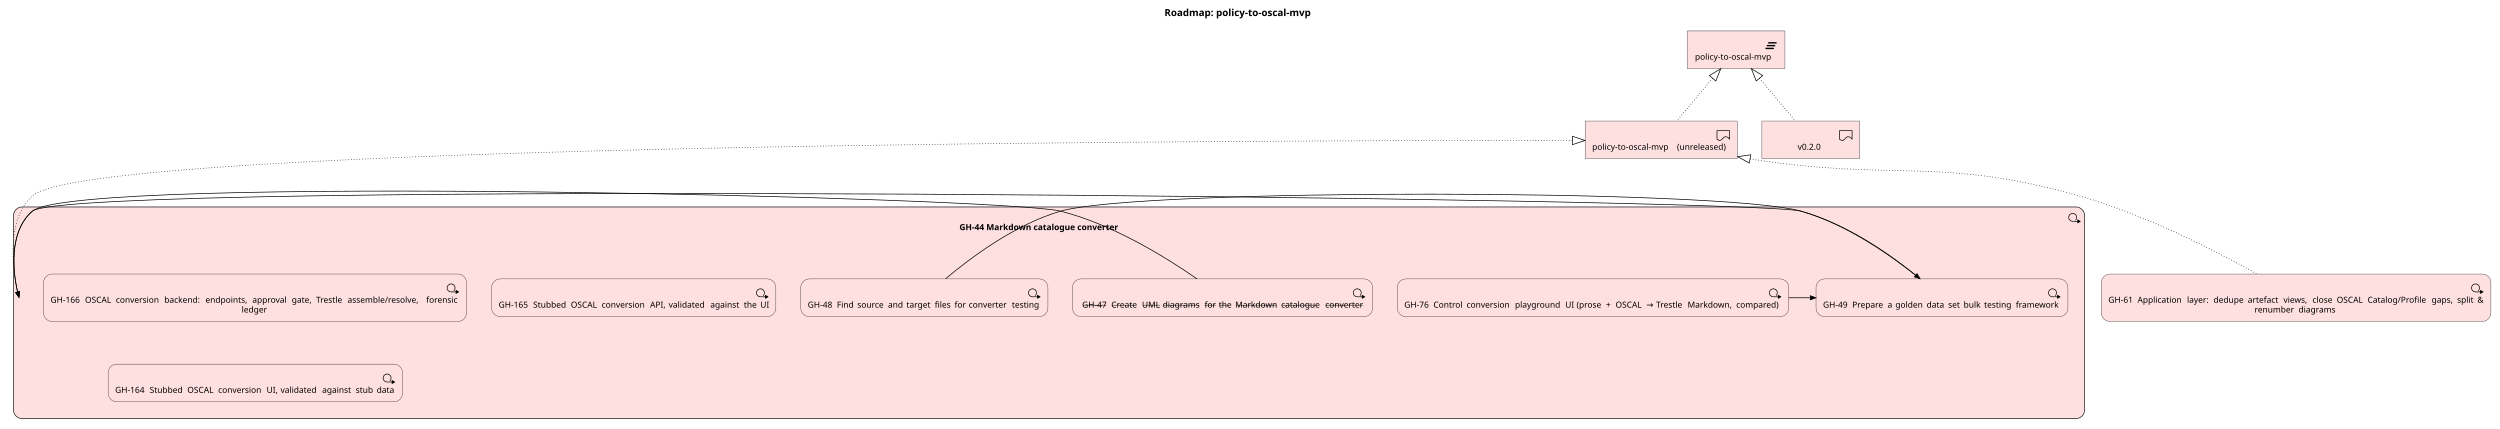
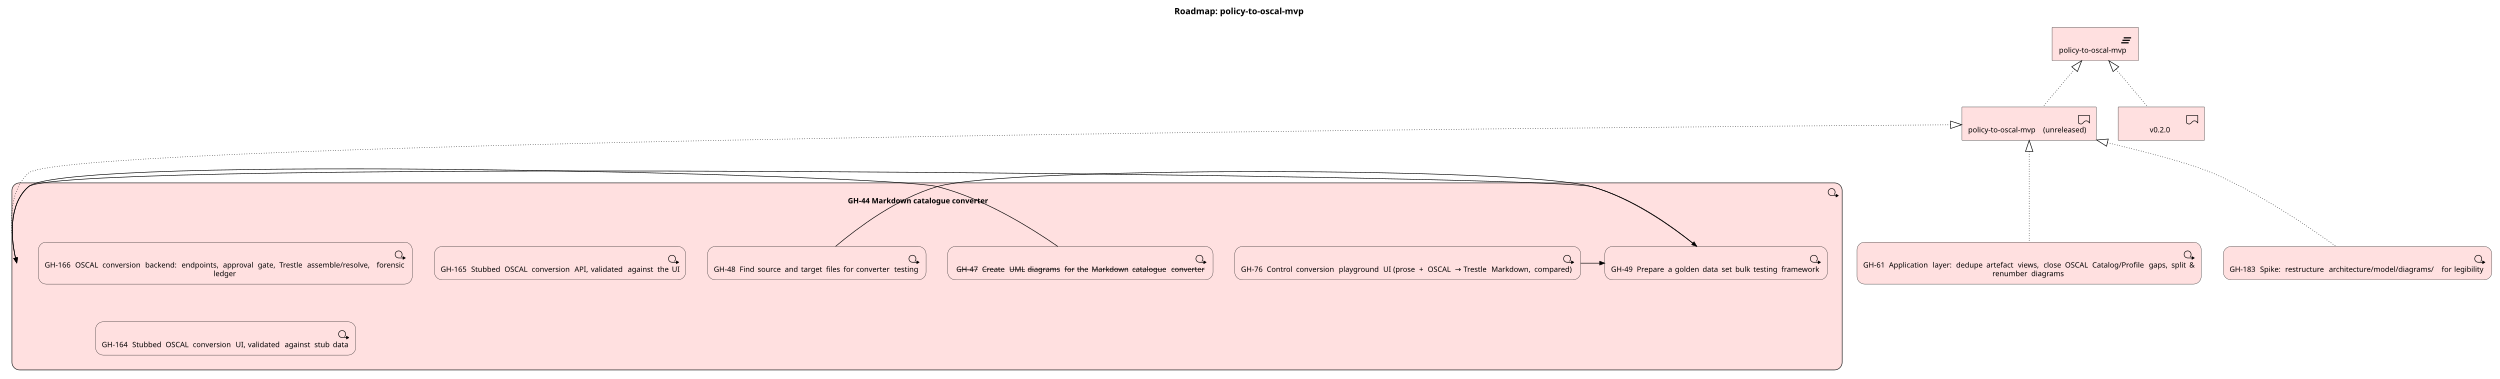
- <svg xmlns="http://www.w3.org/2000/svg" version="1.1" data-diagram-type="DESCRIPTION" style="width:3579px;height:613px;background:#FFFFFF;" width="3579px" height="613px" viewBox="0 0 3579 613" zoomAndPan="magnify" preserveAspectRatio="none" contentStyleType="text/css">
+ <svg xmlns="http://www.w3.org/2000/svg" version="1.1" data-diagram-type="DESCRIPTION" style="width:4050px;height:613px;background:#FFFFFF;" width="4050px" height="613px" viewBox="0 0 4050 613" zoomAndPan="magnify" preserveAspectRatio="none" contentStyleType="text/css">
  <defs />
  <g font-family="sans-serif" lengthAdjust="spacing">
    <g class="title" data-source-line="3">
-       <text x="1666.978" y="22.995" fill="#000" font-size="14" textLength="239.032" font-weight="700">Roadmap: policy-to-oscal-mvp</text>
+       <text x="1902.386" y="22.995" fill="#000" font-size="14" textLength="239.032" font-weight="700">Roadmap: policy-to-oscal-mvp</text>
    </g>
    <g class="cluster" data-qualified-name="e_idec7bd9bf840c5d" id="ent0005" data-source-line="311">
      <rect x="19.32" y="296.297" width="2965" height="303" fill="#FFE0E0" style="stroke:#181818;stroke-width:1;" rx="12.5" ry="12.5" />
      <path d="M2967.627,304.977 C2967.365,304.961 2967.102,304.962 2966.838,304.98 C2966.136,305.028 2965.432,305.197 2964.758,305.494 C2962.063,306.681 2960.572,309.606 2961.194,312.485 C2961.808,315.329 2964.32,317.364 2967.22,317.384 A0.5,0.5 0 0 0 2967.262,317.386 L2973.841,317.386 L2973.841,319.13 A0.5,0.5 0 0 0 2974.595,319.56 L2978.43,317.318 A0.5,0.5 0 0 0 2978.493,317.166 A0.5,0.5 0 0 0 2978.612,317.133 A0.5,0.5 0 0 0 2978.569,316.978 A0.5,0.5 0 0 0 2978.468,316.607 A0.5,0.5 0 0 0 2978.424,316.451 L2974.588,314.263 A0.5,0.5 0 0 0 2973.841,314.697 L2973.841,316.386 L2967.365,316.386 A0.5,0.5 0 0 0 2967.315,316.384 C2964.839,316.409 2962.693,314.696 2962.17,312.275 C2961.648,309.854 2962.896,307.407 2965.163,306.408 C2967.429,305.409 2970.076,306.141 2971.51,308.16 C2972.944,310.179 2972.762,312.919 2971.073,314.73 A0.5,0.5 0 0 0 2971.097,315.437 A0.5,0.5 0 0 0 2971.803,315.412 C2973.813,313.258 2974.032,309.981 2972.327,307.58 C2971.208,306.004 2969.459,305.086 2967.627,304.977" fill="#000" />
      <text x="1373.444" y="329.436" fill="#000" font-size="12" textLength="256.752" font-weight="700" font-family="Verdana">GH-44 Markdown catalogue converter</text>
    </g>
    <g class="entity" data-qualified-name="e_idec7bd9bf840c5d.e_id3b113120236658" id="ent0006" data-source-line="311">
      <rect x="2000.32" y="399.297" width="560.439" height="53.969" fill="#FFE0E0" style="stroke:#181818;stroke-width:0.5;" rx="12.5" ry="12.5" />
      <path d="M2539.066,412.977 C2538.805,412.961 2538.541,412.962 2538.278,412.98 C2537.575,413.028 2536.872,413.197 2536.198,413.494 C2533.503,414.681 2532.012,417.606 2532.633,420.485 C2533.247,423.329 2535.76,425.364 2538.66,425.384 A0.5,0.5 0 0 0 2538.702,425.386 L2545.28,425.386 L2545.28,427.13 A0.5,0.5 0 0 0 2546.034,427.56 L2549.87,425.318 A0.5,0.5 0 0 0 2549.932,425.166 A0.5,0.5 0 0 0 2550.051,425.133 A0.5,0.5 0 0 0 2550.008,424.978 A0.5,0.5 0 0 0 2549.907,424.607 A0.5,0.5 0 0 0 2549.864,424.451 L2546.028,422.263 A0.5,0.5 0 0 0 2545.28,422.697 L2545.28,424.386 L2538.805,424.386 A0.5,0.5 0 0 0 2538.755,424.384 C2536.279,424.409 2534.133,422.696 2533.61,420.275 C2533.087,417.854 2534.336,415.407 2536.602,414.408 C2538.868,413.409 2541.516,414.141 2542.95,416.16 C2544.384,418.179 2544.202,420.919 2542.512,422.73 A0.5,0.5 0 0 0 2542.536,423.437 A0.5,0.5 0 0 0 2543.243,423.412 C2545.252,421.258 2545.472,417.981 2543.766,415.58 C2542.647,414.004 2540.898,413.086 2539.066,412.977" fill="#000" />
      <text x="2010.32" y="440.436" fill="#000" font-size="12" textLength="37.922" font-family="Verdana">GH-76</text>
      <text x="2048.242" y="440.436" fill="#000" font-size="12" font-family="Verdana"> </text>
      <text x="2052.056" y="440.436" fill="#000" font-size="12" textLength="43.641" font-family="Verdana">Control</text>
      <text x="2095.697" y="440.436" fill="#000" font-size="12" font-family="Verdana"> </text>
      <text x="2099.511" y="440.436" fill="#000" font-size="12" textLength="65.496" font-family="Verdana">conversion</text>
      <text x="2165.007" y="440.436" fill="#000" font-size="12" font-family="Verdana"> </text>
      <text x="2168.822" y="440.436" fill="#000" font-size="12" textLength="68.127" font-family="Verdana">playground</text>
      <text x="2236.949" y="440.436" fill="#000" font-size="12" font-family="Verdana"> </text>
      <text x="2240.763" y="440.436" fill="#000" font-size="12" textLength="12.322" font-family="Verdana">UI</text>
      <text x="2253.086" y="440.436" fill="#000" font-size="12" font-family="Verdana"> </text>
      <text x="2256.9" y="440.436" fill="#000" font-size="12" textLength="38.209" font-family="Verdana">(prose</text>
      <text x="2295.109" y="440.436" fill="#000" font-size="12" font-family="Verdana"> </text>
      <text x="2298.924" y="440.436" fill="#000" font-size="12" font-family="Verdana">+</text>
      <text x="2308.978" y="440.436" fill="#000" font-size="12" font-family="Verdana"> </text>
      <text x="2312.793" y="440.436" fill="#000" font-size="12" textLength="40.336" font-family="Verdana">OSCAL</text>
      <text x="2353.129" y="440.436" fill="#000" font-size="12" font-family="Verdana"> </text>
      <text x="2356.943" y="440.436" fill="#000" font-size="12" font-family="Verdana">→</text>
      <text x="2366.998" y="440.436" fill="#000" font-size="12" font-family="Verdana"> </text>
      <text x="2370.812" y="440.436" fill="#000" font-size="12" textLength="41.32" font-family="Verdana">Trestle</text>
      <text x="2412.132" y="440.436" fill="#000" font-size="12" font-family="Verdana"> </text>
      <text x="2415.947" y="440.436" fill="#000" font-size="12" textLength="65.783" font-family="Verdana">Markdown,</text>
      <text x="2481.73" y="440.436" fill="#000" font-size="12" font-family="Verdana"> </text>
      <text x="2485.545" y="440.436" fill="#000" font-size="12" textLength="65.215" font-family="Verdana">compared)</text>
    </g>
    <g class="entity" data-qualified-name="e_idec7bd9bf840c5d.e_id5d51f859e99754" id="ent0007" data-source-line="311">
      <rect x="1535.32" y="399.297" width="429.799" height="53.969" fill="#FFE0E0" style="stroke:#181818;stroke-width:0.5;" rx="12.5" ry="12.5" />
      <path d="M1943.426,412.977 C1943.164,412.961 1942.901,412.962 1942.637,412.98 C1941.935,413.028 1941.231,413.197 1940.557,413.494 C1937.862,414.681 1936.371,417.606 1936.993,420.485 C1937.607,423.329 1940.119,425.364 1943.019,425.384 A0.5,0.5 0 0 0 1943.061,425.386 L1949.639,425.386 L1949.639,427.13 A0.5,0.5 0 0 0 1950.393,427.56 L1954.229,425.318 A0.5,0.5 0 0 0 1954.292,425.166 A0.5,0.5 0 0 0 1954.411,425.133 A0.5,0.5 0 0 0 1954.368,424.978 A0.5,0.5 0 0 0 1954.266,424.607 A0.5,0.5 0 0 0 1954.223,424.451 L1950.387,422.263 A0.5,0.5 0 0 0 1949.639,422.697 L1949.639,424.386 L1943.164,424.386 A0.5,0.5 0 0 0 1943.114,424.384 C1940.638,424.409 1938.492,422.696 1937.969,420.275 C1937.447,417.854 1938.695,415.407 1940.961,414.408 C1943.227,413.409 1945.875,414.141 1947.309,416.16 C1948.743,418.179 1948.561,420.919 1946.872,422.73 A0.5,0.5 0 0 0 1946.895,423.437 A0.5,0.5 0 0 0 1947.602,423.412 C1949.611,421.258 1949.831,417.981 1948.126,415.58 C1947.007,414.004 1945.257,413.086 1943.426,412.977" fill="#000" />
      <text x="1545.32" y="440.436" fill="#000" font-size="12" font-family="Verdana"> </text>
      <text x="1549.134" y="440.436" fill="#000" font-size="12" textLength="37.922" text-decoration="line-through" font-family="Verdana">GH-47</text>
      <text x="1587.056" y="440.436" fill="#000" font-size="12" text-decoration="line-through" font-family="Verdana"> </text>
      <text x="1590.871" y="440.436" fill="#000" font-size="12" textLength="40.137" text-decoration="line-through" font-family="Verdana">Create</text>
      <text x="1631.008" y="440.436" fill="#000" font-size="12" text-decoration="line-through" font-family="Verdana"> </text>
      <text x="1634.822" y="440.436" fill="#000" font-size="12" textLength="25.822" text-decoration="line-through" font-family="Verdana">UML</text>
      <text x="1660.644" y="440.436" fill="#000" font-size="12" text-decoration="line-through" font-family="Verdana"> </text>
      <text x="1664.459" y="440.436" fill="#000" font-size="12" textLength="56.15" text-decoration="line-through" font-family="Verdana">diagrams</text>
      <text x="1720.609" y="440.436" fill="#000" font-size="12" text-decoration="line-through" font-family="Verdana"> </text>
      <text x="1724.424" y="440.436" fill="#000" font-size="12" textLength="16.5" text-decoration="line-through" font-family="Verdana">for</text>
      <text x="1740.924" y="440.436" fill="#000" font-size="12" text-decoration="line-through" font-family="Verdana"> </text>
      <text x="1744.738" y="440.436" fill="#000" font-size="12" textLength="19.693" text-decoration="line-through" font-family="Verdana">the</text>
      <text x="1764.431" y="440.436" fill="#000" font-size="12" text-decoration="line-through" font-family="Verdana"> </text>
      <text x="1768.246" y="440.436" fill="#000" font-size="12" textLength="61.969" text-decoration="line-through" font-family="Verdana">Markdown</text>
      <text x="1830.215" y="440.436" fill="#000" font-size="12" text-decoration="line-through" font-family="Verdana"> </text>
      <text x="1834.029" y="440.436" fill="#000" font-size="12" textLength="59.291" text-decoration="line-through" font-family="Verdana">catalogue</text>
      <text x="1893.32" y="440.436" fill="#000" font-size="12" text-decoration="line-through" font-family="Verdana"> </text>
      <text x="1897.134" y="440.436" fill="#000" font-size="12" textLength="57.984" text-decoration="line-through" font-family="Verdana">converter</text>
    </g>
    <g class="entity" data-qualified-name="e_idec7bd9bf840c5d.e_idd0542e6c93e658" id="ent0008" data-source-line="311">
      <rect x="1146.32" y="399.297" width="353.896" height="53.969" fill="#FFE0E0" style="stroke:#181818;stroke-width:0.5;" rx="12.5" ry="12.5" />
      <path d="M1478.523,412.977 C1478.262,412.961 1477.998,412.962 1477.735,412.98 C1477.032,413.028 1476.329,413.197 1475.655,413.494 C1472.96,414.681 1471.469,417.606 1472.09,420.485 C1472.704,423.329 1475.217,425.364 1478.117,425.384 A0.5,0.5 0 0 0 1478.159,425.386 L1484.737,425.386 L1484.737,427.13 A0.5,0.5 0 0 0 1485.491,427.56 L1489.327,425.318 A0.5,0.5 0 0 0 1489.389,425.166 A0.5,0.5 0 0 0 1489.508,425.133 A0.5,0.5 0 0 0 1489.465,424.978 A0.5,0.5 0 0 0 1489.364,424.607 A0.5,0.5 0 0 0 1489.321,424.451 L1485.485,422.263 A0.5,0.5 0 0 0 1484.737,422.697 L1484.737,424.386 L1478.262,424.386 A0.5,0.5 0 0 0 1478.212,424.384 C1475.736,424.409 1473.59,422.696 1473.067,420.275 C1472.544,417.854 1473.793,415.407 1476.059,414.408 C1478.325,413.409 1480.973,414.141 1482.407,416.16 C1483.841,418.179 1483.659,420.919 1481.969,422.73 A0.5,0.5 0 0 0 1481.993,423.437 A0.5,0.5 0 0 0 1482.7,423.412 C1484.709,421.258 1484.929,417.981 1483.223,415.58 C1482.104,414.004 1480.355,413.086 1478.523,412.977" fill="#000" />
      <text x="1156.32" y="440.436" fill="#000" font-size="12" textLength="37.922" font-family="Verdana">GH-48</text>
      <text x="1194.242" y="440.436" fill="#000" font-size="12" font-family="Verdana"> </text>
      <text x="1198.056" y="440.436" fill="#000" font-size="12" textLength="25.459" font-family="Verdana">Find</text>
      <text x="1223.515" y="440.436" fill="#000" font-size="12" font-family="Verdana"> </text>
      <text x="1227.33" y="440.436" fill="#000" font-size="12" textLength="40.113" font-family="Verdana">source</text>
      <text x="1267.443" y="440.436" fill="#000" font-size="12" font-family="Verdana"> </text>
      <text x="1271.258" y="440.436" fill="#000" font-size="12" textLength="22.576" font-family="Verdana">and</text>
      <text x="1293.834" y="440.436" fill="#000" font-size="12" font-family="Verdana"> </text>
      <text x="1297.648" y="440.436" fill="#000" font-size="12" textLength="36.697" font-family="Verdana">target</text>
      <text x="1334.345" y="440.436" fill="#000" font-size="12" font-family="Verdana"> </text>
      <text x="1338.16" y="440.436" fill="#000" font-size="12" textLength="24.527" font-family="Verdana">files</text>
      <text x="1362.687" y="440.436" fill="#000" font-size="12" font-family="Verdana"> </text>
      <text x="1366.502" y="440.436" fill="#000" font-size="12" textLength="16.5" font-family="Verdana">for</text>
      <text x="1383.002" y="440.436" fill="#000" font-size="12" font-family="Verdana"> </text>
      <text x="1386.816" y="440.436" fill="#000" font-size="12" textLength="57.984" font-family="Verdana">converter</text>
      <text x="1444.8" y="440.436" fill="#000" font-size="12" font-family="Verdana"> </text>
      <text x="1448.615" y="440.436" fill="#000" font-size="12" textLength="41.602" font-family="Verdana">testing</text>
    </g>
    <g class="entity" data-qualified-name="e_idec7bd9bf840c5d.e_id77d970dbed965a" id="ent0009" data-source-line="311">
      <rect x="62.32" y="392.297" width="605.527" height="67.938" fill="#FFE0E0" style="stroke:#181818;stroke-width:0.5;" rx="12.5" ry="12.5" />
      <path d="M646.154,405.977 C645.893,405.961 645.629,405.962 645.366,405.98 C644.663,406.028 643.96,406.197 643.286,406.494 C640.591,407.681 639.1,410.606 639.721,413.485 C640.335,416.329 642.847,418.364 645.748,418.384 A0.5,0.5 0 0 0 645.79,418.386 L652.368,418.386 L652.368,420.13 A0.5,0.5 0 0 0 653.122,420.56 L656.958,418.318 A0.5,0.5 0 0 0 657.02,418.166 A0.5,0.5 0 0 0 657.139,418.133 A0.5,0.5 0 0 0 657.096,417.978 A0.5,0.5 0 0 0 656.995,417.607 A0.5,0.5 0 0 0 656.952,417.451 L653.116,415.263 A0.5,0.5 0 0 0 652.368,415.697 L652.368,417.386 L645.893,417.386 A0.5,0.5 0 0 0 645.843,417.384 C643.366,417.409 641.22,415.696 640.698,413.275 C640.175,410.854 641.424,408.407 643.69,407.408 C645.956,406.409 648.604,407.141 650.038,409.16 C651.472,411.179 651.289,413.919 649.6,415.73 A0.5,0.5 0 0 0 649.624,416.437 A0.5,0.5 0 0 0 650.331,416.412 C652.34,414.258 652.56,410.981 650.854,408.58 C649.735,407.004 647.986,406.086 646.154,405.977" fill="#000" />
      <text x="72.32" y="433.436" fill="#000" font-size="12" textLength="45.557" font-family="Verdana">GH-166</text>
      <text x="117.877" y="433.436" fill="#000" font-size="12" font-family="Verdana"> </text>
      <text x="121.691" y="433.436" fill="#000" font-size="12" textLength="40.336" font-family="Verdana">OSCAL</text>
      <text x="162.027" y="433.436" fill="#000" font-size="12" font-family="Verdana"> </text>
      <text x="165.841" y="433.436" fill="#000" font-size="12" textLength="65.496" font-family="Verdana">conversion</text>
      <text x="231.338" y="433.436" fill="#000" font-size="12" font-family="Verdana"> </text>
      <text x="235.152" y="433.436" fill="#000" font-size="12" textLength="55.166" font-family="Verdana">backend:</text>
      <text x="290.318" y="433.436" fill="#000" font-size="12" font-family="Verdana"> </text>
      <text x="294.133" y="433.436" fill="#000" font-size="12" textLength="63.275" font-family="Verdana">endpoints,</text>
      <text x="357.408" y="433.436" fill="#000" font-size="12" font-family="Verdana"> </text>
      <text x="361.222" y="433.436" fill="#000" font-size="12" textLength="52.652" font-family="Verdana">approval</text>
      <text x="413.875" y="433.436" fill="#000" font-size="12" font-family="Verdana"> </text>
      <text x="417.689" y="433.436" fill="#000" font-size="12" textLength="30.873" font-family="Verdana">gate,</text>
      <text x="448.562" y="433.436" fill="#000" font-size="12" font-family="Verdana"> </text>
      <text x="452.377" y="433.436" fill="#000" font-size="12" textLength="41.32" font-family="Verdana">Trestle</text>
      <text x="493.697" y="433.436" fill="#000" font-size="12" font-family="Verdana"> </text>
      <text x="497.511" y="433.436" fill="#000" font-size="12" textLength="108.85" font-family="Verdana">assemble/resolve,</text>
      <text x="606.361" y="433.436" fill="#000" font-size="12" font-family="Verdana"> </text>
      <text x="610.175" y="433.436" fill="#000" font-size="12" textLength="47.672" font-family="Verdana">forensic</text>
      <text x="345.95" y="447.404" fill="#000" font-size="12" textLength="38.268" font-family="Verdana">ledger</text>
    </g>
    <g class="entity" data-qualified-name="e_idec7bd9bf840c5d.e_id95068ecc4fb85d" id="ent0010" data-source-line="311">
      <rect x="2599.82" y="399.297" width="360.629" height="53.969" fill="#FFE0E0" style="stroke:#181818;stroke-width:0.5;" rx="12.5" ry="12.5" />
      <path d="M2938.756,412.977 C2938.494,412.961 2938.231,412.962 2937.967,412.98 C2937.265,413.028 2936.561,413.197 2935.887,413.494 C2933.192,414.681 2931.701,417.606 2932.323,420.485 C2932.937,423.329 2935.449,425.364 2938.349,425.384 A0.5,0.5 0 0 0 2938.391,425.386 L2944.969,425.386 L2944.969,427.13 A0.5,0.5 0 0 0 2945.723,427.56 L2949.559,425.318 A0.5,0.5 0 0 0 2949.622,425.166 A0.5,0.5 0 0 0 2949.741,425.133 A0.5,0.5 0 0 0 2949.698,424.978 A0.5,0.5 0 0 0 2949.597,424.607 A0.5,0.5 0 0 0 2949.553,424.451 L2945.717,422.263 A0.5,0.5 0 0 0 2944.969,422.697 L2944.969,424.386 L2938.494,424.386 A0.5,0.5 0 0 0 2938.444,424.384 C2935.968,424.409 2933.822,422.696 2933.299,420.275 C2932.777,417.854 2934.025,415.407 2936.291,414.408 C2938.558,413.409 2941.205,414.141 2942.639,416.16 C2944.073,418.179 2943.891,420.919 2942.202,422.73 A0.5,0.5 0 0 0 2942.225,423.437 A0.5,0.5 0 0 0 2942.932,423.412 C2944.942,421.258 2945.161,417.981 2943.456,415.58 C2942.337,414.004 2940.588,413.086 2938.756,412.977" fill="#000" />
      <text x="2609.82" y="440.436" fill="#000" font-size="12" textLength="37.922" font-family="Verdana">GH-49</text>
      <text x="2647.742" y="440.436" fill="#000" font-size="12" font-family="Verdana"> </text>
      <text x="2651.556" y="440.436" fill="#000" font-size="12" textLength="46.84" font-family="Verdana">Prepare</text>
      <text x="2698.396" y="440.436" fill="#000" font-size="12" font-family="Verdana"> </text>
      <text x="2702.211" y="440.436" fill="#000" font-size="12" font-family="Verdana">a</text>
      <text x="2709.564" y="440.436" fill="#000" font-size="12" font-family="Verdana"> </text>
      <text x="2713.379" y="440.436" fill="#000" font-size="12" textLength="40.898" font-family="Verdana">golden</text>
      <text x="2754.277" y="440.436" fill="#000" font-size="12" font-family="Verdana"> </text>
      <text x="2758.091" y="440.436" fill="#000" font-size="12" textLength="27.029" font-family="Verdana">data</text>
      <text x="2785.121" y="440.436" fill="#000" font-size="12" font-family="Verdana"> </text>
      <text x="2788.935" y="440.436" fill="#000" font-size="12" textLength="18.34" font-family="Verdana">set</text>
      <text x="2807.275" y="440.436" fill="#000" font-size="12" font-family="Verdana"> </text>
      <text x="2811.09" y="440.436" fill="#000" font-size="12" textLength="25.506" font-family="Verdana">bulk</text>
      <text x="2836.595" y="440.436" fill="#000" font-size="12" font-family="Verdana"> </text>
      <text x="2840.41" y="440.436" fill="#000" font-size="12" textLength="41.602" font-family="Verdana">testing</text>
      <text x="2882.011" y="440.436" fill="#000" font-size="12" font-family="Verdana"> </text>
      <text x="2885.826" y="440.436" fill="#000" font-size="12" textLength="64.623" font-family="Verdana">framework</text>
    </g>
    <g class="entity" data-qualified-name="e_idec7bd9bf840c5d.e_ida4e1cf750ab05d" id="ent0011" data-source-line="311">
      <rect x="703.82" y="399.297" width="406.9" height="53.969" fill="#FFE0E0" style="stroke:#181818;stroke-width:0.5;" rx="12.5" ry="12.5" />
      <path d="M1089.027,412.977 C1088.766,412.961 1088.502,412.962 1088.239,412.98 C1087.536,413.028 1086.833,413.197 1086.159,413.494 C1083.464,414.681 1081.973,417.606 1082.594,420.485 C1083.208,423.329 1085.721,425.364 1088.621,425.384 A0.5,0.5 0 0 0 1088.663,425.386 L1095.241,425.386 L1095.241,427.13 A0.5,0.5 0 0 0 1095.995,427.56 L1099.831,425.318 A0.5,0.5 0 0 0 1099.893,425.166 A0.5,0.5 0 0 0 1100.012,425.133 A0.5,0.5 0 0 0 1099.969,424.978 A0.5,0.5 0 0 0 1099.868,424.607 A0.5,0.5 0 0 0 1099.825,424.451 L1095.989,422.263 A0.5,0.5 0 0 0 1095.241,422.697 L1095.241,424.386 L1088.766,424.386 A0.5,0.5 0 0 0 1088.716,424.384 C1086.239,424.409 1084.093,422.696 1083.571,420.275 C1083.048,417.854 1084.297,415.407 1086.563,414.408 C1088.829,413.409 1091.477,414.141 1092.911,416.16 C1094.345,418.179 1094.163,420.919 1092.473,422.73 A0.5,0.5 0 0 0 1092.497,423.437 A0.5,0.5 0 0 0 1093.204,423.412 C1095.213,421.258 1095.433,417.981 1093.727,415.58 C1092.608,414.004 1090.859,413.086 1089.027,412.977" fill="#000" />
      <text x="713.82" y="440.436" fill="#000" font-size="12" textLength="45.557" font-family="Verdana">GH-165</text>
      <text x="759.377" y="440.436" fill="#000" font-size="12" font-family="Verdana"> </text>
      <text x="763.191" y="440.436" fill="#000" font-size="12" textLength="50.162" font-family="Verdana">Stubbed</text>
      <text x="813.353" y="440.436" fill="#000" font-size="12" font-family="Verdana"> </text>
      <text x="817.168" y="440.436" fill="#000" font-size="12" textLength="40.336" font-family="Verdana">OSCAL</text>
      <text x="857.504" y="440.436" fill="#000" font-size="12" font-family="Verdana"> </text>
      <text x="861.318" y="440.436" fill="#000" font-size="12" textLength="65.496" font-family="Verdana">conversion</text>
      <text x="926.814" y="440.436" fill="#000" font-size="12" font-family="Verdana"> </text>
      <text x="930.629" y="440.436" fill="#000" font-size="12" textLength="22.799" font-family="Verdana">API,</text>
      <text x="953.427" y="440.436" fill="#000" font-size="12" font-family="Verdana"> </text>
      <text x="957.242" y="440.436" fill="#000" font-size="12" textLength="55.799" font-family="Verdana">validated</text>
      <text x="1013.041" y="440.436" fill="#000" font-size="12" font-family="Verdana"> </text>
      <text x="1016.855" y="440.436" fill="#000" font-size="12" textLength="44.221" font-family="Verdana">against</text>
      <text x="1061.076" y="440.436" fill="#000" font-size="12" font-family="Verdana"> </text>
      <text x="1064.89" y="440.436" fill="#000" font-size="12" textLength="19.693" font-family="Verdana">the</text>
      <text x="1084.584" y="440.436" fill="#000" font-size="12" font-family="Verdana"> </text>
      <text x="1088.398" y="440.436" fill="#000" font-size="12" textLength="12.322" font-family="Verdana">UI</text>
    </g>
    <g class="entity" data-qualified-name="e_idec7bd9bf840c5d.e_idfa67ddb39e825f" id="ent0012" data-source-line="311">
      <rect x="154.82" y="521.297" width="421.432" height="53.969" fill="#FFE0E0" style="stroke:#181818;stroke-width:0.5;" rx="12.5" ry="12.5" />
      <path d="M554.559,534.977 C554.297,534.961 554.034,534.962 553.77,534.98 C553.068,535.028 552.364,535.197 551.69,535.494 C548.995,536.681 547.504,539.606 548.125,542.485 C548.739,545.329 551.252,547.364 554.152,547.384 A0.5,0.5 0 0 0 554.194,547.386 L560.772,547.386 L560.772,549.13 A0.5,0.5 0 0 0 561.526,549.56 L565.362,547.318 A0.5,0.5 0 0 0 565.425,547.166 A0.5,0.5 0 0 0 565.543,547.133 A0.5,0.5 0 0 0 565.501,546.978 A0.5,0.5 0 0 0 565.399,546.607 A0.5,0.5 0 0 0 565.356,546.451 L561.52,544.263 A0.5,0.5 0 0 0 560.772,544.697 L560.772,546.386 L554.297,546.386 A0.5,0.5 0 0 0 554.247,546.384 C551.771,546.409 549.625,544.696 549.102,542.275 C548.58,539.854 549.828,537.407 552.094,536.408 C554.36,535.409 557.008,536.141 558.442,538.16 C559.876,540.179 559.694,542.919 558.004,544.73 A0.5,0.5 0 0 0 558.028,545.437 A0.5,0.5 0 0 0 558.735,545.412 C560.744,543.258 560.964,539.981 559.259,537.58 C558.139,536.004 556.39,535.086 554.559,534.977" fill="#000" />
      <text x="164.82" y="562.436" fill="#000" font-size="12" textLength="45.557" font-family="Verdana">GH-164</text>
      <text x="210.377" y="562.436" fill="#000" font-size="12" font-family="Verdana"> </text>
      <text x="214.191" y="562.436" fill="#000" font-size="12" textLength="50.162" font-family="Verdana">Stubbed</text>
      <text x="264.353" y="562.436" fill="#000" font-size="12" font-family="Verdana"> </text>
      <text x="268.168" y="562.436" fill="#000" font-size="12" textLength="40.336" font-family="Verdana">OSCAL</text>
      <text x="308.504" y="562.436" fill="#000" font-size="12" font-family="Verdana"> </text>
      <text x="312.318" y="562.436" fill="#000" font-size="12" textLength="65.496" font-family="Verdana">conversion</text>
      <text x="377.814" y="562.436" fill="#000" font-size="12" font-family="Verdana"> </text>
      <text x="381.629" y="562.436" fill="#000" font-size="12" textLength="16.137" font-family="Verdana">UI,</text>
      <text x="397.765" y="562.436" fill="#000" font-size="12" font-family="Verdana"> </text>
      <text x="401.58" y="562.436" fill="#000" font-size="12" textLength="55.799" font-family="Verdana">validated</text>
      <text x="457.379" y="562.436" fill="#000" font-size="12" font-family="Verdana"> </text>
      <text x="461.193" y="562.436" fill="#000" font-size="12" textLength="44.221" font-family="Verdana">against</text>
      <text x="505.414" y="562.436" fill="#000" font-size="12" font-family="Verdana"> </text>
      <text x="509.228" y="562.436" fill="#000" font-size="12" textLength="26.18" font-family="Verdana">stub</text>
      <text x="535.408" y="562.436" fill="#000" font-size="12" font-family="Verdana"> </text>
      <text x="539.222" y="562.436" fill="#000" font-size="12" textLength="27.029" font-family="Verdana">data</text>
    </g>
    <g class="entity" data-qualified-name="e_ide553dac909af52" id="ent0001" data-source-line="314">
-       <rect x="2269.32" y="173.297" width="217.678" height="53.969" fill="#FFE0E0" style="stroke:#181818;stroke-width:0.5;" rx="0.5" ry="0.5" />
-       <path d="M2458.043,186.577 A0.5,0.5 0 0 0 2457.543,187.077 L2457.543,199.284 A0.5,0.5 0 0 0 2457.744,199.686 C2459.615,201.081 2461.111,201.598 2462.396,201.495 C2463.682,201.392 2464.662,200.671 2465.5,199.846 C2466.337,199.022 2467.07,198.076 2467.879,197.374 C2468.687,196.671 2469.527,196.212 2470.674,196.245 C2472.107,196.287 2473.002,196.75 2473.744,197.388 C2474.486,198.025 2475.054,198.86 2475.722,199.616 A0.5,0.5 0 0 0 2476.597,199.286 C2476.6,196.837 2476.597,187.077 2476.597,187.077 A0.5,0.5 0 0 0 2476.097,186.577 M2458.543,187.577 L2475.598,187.577 C2475.598,188.234 2475.599,194.724 2475.598,197.975 C2475.222,197.513 2474.902,197.062 2474.397,196.627 C2473.523,195.877 2472.35,195.292 2470.703,195.244 C2469.263,195.203 2468.135,195.824 2467.223,196.617 C2466.31,197.411 2465.568,198.376 2464.799,199.133 C2464.03,199.89 2463.275,200.42 2462.316,200.496 C2461.4,200.569 2460.185,200.178 2458.543,199" fill="#000" />
-       <text x="2279.32" y="214.436" fill="#000" font-size="12" textLength="117.65" font-family="Verdana">policy-to-oscal-mvp</text>
-       <text x="2396.97" y="214.436" fill="#000" font-size="12" font-family="Verdana"> </text>
-       <text x="2400.785" y="214.436" fill="#000" font-size="12" textLength="76.213" font-family="Verdana">(unreleased)</text>
+       <rect x="3178.32" y="173.297" width="217.678" height="53.969" fill="#FFE0E0" style="stroke:#181818;stroke-width:0.5;" rx="0.5" ry="0.5" />
+       <path d="M3367.043,186.577 A0.5,0.5 0 0 0 3366.543,187.077 L3366.543,199.284 A0.5,0.5 0 0 0 3366.744,199.686 C3368.615,201.081 3370.111,201.598 3371.396,201.495 C3372.682,201.392 3373.662,200.671 3374.5,199.846 C3375.337,199.022 3376.07,198.076 3376.879,197.374 C3377.687,196.671 3378.527,196.212 3379.674,196.245 C3381.107,196.287 3382.002,196.75 3382.744,197.388 C3383.486,198.025 3384.054,198.86 3384.722,199.616 A0.5,0.5 0 0 0 3385.597,199.286 C3385.6,196.837 3385.597,187.077 3385.597,187.077 A0.5,0.5 0 0 0 3385.097,186.577 M3367.543,187.577 L3384.598,187.577 C3384.598,188.234 3384.599,194.724 3384.598,197.975 C3384.222,197.513 3383.902,197.062 3383.397,196.627 C3382.523,195.877 3381.35,195.292 3379.703,195.244 C3378.263,195.203 3377.135,195.824 3376.223,196.617 C3375.31,197.411 3374.568,198.376 3373.799,199.133 C3373.03,199.89 3372.275,200.42 3371.316,200.496 C3370.4,200.569 3369.185,200.178 3367.543,199" fill="#000" />
+       <text x="3188.32" y="214.436" fill="#000" font-size="12" textLength="117.65" font-family="Verdana">policy-to-oscal-mvp</text>
+       <text x="3305.97" y="214.436" fill="#000" font-size="12" font-family="Verdana"> </text>
+       <text x="3309.785" y="214.436" fill="#000" font-size="12" textLength="76.213" font-family="Verdana">(unreleased)</text>
    </g>
    <g class="entity" data-qualified-name="e_idd0d06b4c05ff55" id="ent0002" data-source-line="314">
-       <rect x="2522.32" y="173.297" width="140" height="53.969" fill="#FFE0E0" style="stroke:#181818;stroke-width:0.5;" rx="0.5" ry="0.5" />
-       <path d="M2633.365,186.577 A0.5,0.5 0 0 0 2632.865,187.077 L2632.865,199.284 A0.5,0.5 0 0 0 2633.066,199.686 C2634.937,201.081 2636.433,201.598 2637.718,201.495 C2639.004,201.392 2639.984,200.671 2640.822,199.846 C2641.66,199.022 2642.393,198.076 2643.201,197.374 C2644.009,196.671 2644.849,196.212 2645.996,196.245 C2647.429,196.287 2648.324,196.75 2649.066,197.388 C2649.808,198.025 2650.376,198.86 2651.045,199.616 A0.5,0.5 0 0 0 2651.92,199.286 C2651.923,196.837 2651.92,187.077 2651.92,187.077 A0.5,0.5 0 0 0 2651.42,186.577 M2633.865,187.577 L2650.92,187.577 C2650.92,188.234 2650.922,194.724 2650.92,197.975 C2650.544,197.513 2650.225,197.062 2649.719,196.627 C2648.846,195.877 2647.673,195.292 2646.025,195.244 C2644.585,195.203 2643.458,195.824 2642.545,196.617 C2641.632,197.411 2640.89,198.376 2640.121,199.133 C2639.352,199.89 2638.597,200.42 2637.639,200.496 C2636.723,200.569 2635.507,200.178 2633.865,199" fill="#000" />
-       <text x="2573.503" y="214.436" fill="#000" font-size="12" textLength="37.635" font-family="Verdana">v0.2.0</text>
+       <rect x="3431.32" y="173.297" width="140" height="53.969" fill="#FFE0E0" style="stroke:#181818;stroke-width:0.5;" rx="0.5" ry="0.5" />
+       <path d="M3542.365,186.577 A0.5,0.5 0 0 0 3541.865,187.077 L3541.865,199.284 A0.5,0.5 0 0 0 3542.066,199.686 C3543.937,201.081 3545.433,201.598 3546.718,201.495 C3548.004,201.392 3548.984,200.671 3549.822,199.846 C3550.66,199.022 3551.393,198.076 3552.201,197.374 C3553.009,196.671 3553.849,196.212 3554.996,196.245 C3556.429,196.287 3557.324,196.75 3558.066,197.388 C3558.808,198.025 3559.376,198.86 3560.045,199.616 A0.5,0.5 0 0 0 3560.92,199.286 C3560.923,196.837 3560.92,187.077 3560.92,187.077 A0.5,0.5 0 0 0 3560.42,186.577 M3542.865,187.577 L3559.92,187.577 C3559.92,188.234 3559.922,194.724 3559.92,197.975 C3559.544,197.513 3559.225,197.062 3558.719,196.627 C3557.846,195.877 3556.673,195.292 3555.025,195.244 C3553.585,195.203 3552.458,195.824 3551.545,196.617 C3550.632,197.411 3549.89,198.376 3549.121,199.133 C3548.352,199.89 3547.597,200.42 3546.639,200.496 C3545.723,200.569 3544.507,200.178 3542.865,199" fill="#000" />
+       <text x="3482.503" y="214.436" fill="#000" font-size="12" textLength="37.635" font-family="Verdana">v0.2.0</text>
    </g>
    <g class="entity" data-qualified-name="e_idb94c55ad2a0756" id="ent0003" data-source-line="320">
-       <rect x="2415.32" y="44.297" width="140" height="53.969" fill="#FFE0E0" style="stroke:#181818;stroke-width:0.5;" rx="0.5" ry="0.5" />
-       <path d="M2531.393,60.297 L2531.393,62.297 L2543.412,62.297 L2543.412,60.297 M2529.358,64.318 L2529.358,66.318 L2541.378,66.318 L2541.378,64.318 M2527.416,68.318 L2527.416,70.319 L2539.437,70.319 L2539.437,68.318" fill="#000" />
-       <text x="2426.495" y="85.436" fill="#000" font-size="12" textLength="117.65" font-family="Verdana">policy-to-oscal-mvp</text>
+       <rect x="3324.32" y="44.297" width="140" height="53.969" fill="#FFE0E0" style="stroke:#181818;stroke-width:0.5;" rx="0.5" ry="0.5" />
+       <path d="M3440.393,60.297 L3440.393,62.297 L3452.412,62.297 L3452.412,60.297 M3438.358,64.318 L3438.358,66.318 L3450.378,66.318 L3450.378,64.318 M3436.416,68.318 L3436.416,70.319 L3448.437,70.319 L3448.437,68.318" fill="#000" />
+       <text x="3335.495" y="85.436" fill="#000" font-size="12" textLength="117.65" font-family="Verdana">policy-to-oscal-mvp</text>
    </g>
    <g class="entity" data-qualified-name="e_id340c952eaee456" id="ent0004" data-source-line="311">
      <rect x="3008.32" y="392.297" width="557.668" height="67.938" fill="#FFE0E0" style="stroke:#181818;stroke-width:0.5;" rx="12.5" ry="12.5" />
      <path d="M3544.295,405.977 C3544.033,405.961 3543.77,405.962 3543.506,405.98 C3542.804,406.028 3542.1,406.197 3541.426,406.494 C3538.731,407.681 3537.24,410.606 3537.862,413.485 C3538.476,416.329 3540.988,418.364 3543.888,418.384 A0.5,0.5 0 0 0 3543.93,418.386 L3550.509,418.386 L3550.509,420.13 A0.5,0.5 0 0 0 3551.263,420.56 L3555.098,418.318 A0.5,0.5 0 0 0 3555.161,418.166 A0.5,0.5 0 0 0 3555.28,418.133 A0.5,0.5 0 0 0 3555.237,417.978 A0.5,0.5 0 0 0 3555.136,417.607 A0.5,0.5 0 0 0 3555.092,417.451 L3551.256,415.263 A0.5,0.5 0 0 0 3550.509,415.697 L3550.509,417.386 L3544.033,417.386 A0.5,0.5 0 0 0 3543.983,417.384 C3541.507,417.409 3539.361,415.696 3538.838,413.275 C3538.316,410.854 3539.564,408.407 3541.831,407.408 C3544.097,406.409 3546.744,407.141 3548.178,409.16 C3549.612,411.179 3549.43,413.919 3547.741,415.73 A0.5,0.5 0 0 0 3547.764,416.437 A0.5,0.5 0 0 0 3548.471,416.412 C3550.481,414.258 3550.7,410.981 3548.995,408.58 C3547.876,407.004 3546.127,406.086 3544.295,405.977" fill="#000" />
      <text x="3018.32" y="433.436" fill="#000" font-size="12" textLength="37.922" font-family="Verdana">GH-61</text>
      <text x="3056.242" y="433.436" fill="#000" font-size="12" font-family="Verdana"> </text>
      <text x="3060.056" y="433.436" fill="#000" font-size="12" textLength="67.049" font-family="Verdana">Application</text>
      <text x="3127.105" y="433.436" fill="#000" font-size="12" font-family="Verdana"> </text>
      <text x="3130.92" y="433.436" fill="#000" font-size="12" textLength="34.148" font-family="Verdana">layer:</text>
      <text x="3165.068" y="433.436" fill="#000" font-size="12" font-family="Verdana"> </text>
      <text x="3168.883" y="433.436" fill="#000" font-size="12" textLength="45.223" font-family="Verdana">dedupe</text>
      <text x="3214.105" y="433.436" fill="#000" font-size="12" font-family="Verdana"> </text>
      <text x="3217.92" y="433.436" fill="#000" font-size="12" textLength="47.256" font-family="Verdana">artefact</text>
      <text x="3265.175" y="433.436" fill="#000" font-size="12" font-family="Verdana"> </text>
      <text x="3268.99" y="433.436" fill="#000" font-size="12" textLength="37.699" font-family="Verdana">views,</text>
      <text x="3306.689" y="433.436" fill="#000" font-size="12" font-family="Verdana"> </text>
      <text x="3310.504" y="433.436" fill="#000" font-size="12" textLength="30.908" font-family="Verdana">close</text>
      <text x="3341.412" y="433.436" fill="#000" font-size="12" font-family="Verdana"> </text>
      <text x="3345.226" y="433.436" fill="#000" font-size="12" textLength="40.336" font-family="Verdana">OSCAL</text>
      <text x="3385.562" y="433.436" fill="#000" font-size="12" font-family="Verdana"> </text>
      <text x="3389.377" y="433.436" fill="#000" font-size="12" textLength="87.914" font-family="Verdana">Catalog/Profile</text>
      <text x="3477.291" y="433.436" fill="#000" font-size="12" font-family="Verdana"> </text>
      <text x="3481.105" y="433.436" fill="#000" font-size="12" textLength="32.654" font-family="Verdana">gaps,</text>
      <text x="3513.759" y="433.436" fill="#000" font-size="12" font-family="Verdana"> </text>
      <text x="3517.574" y="433.436" fill="#000" font-size="12" textLength="25.242" font-family="Verdana">split</text>
      <text x="3542.816" y="433.436" fill="#000" font-size="12" font-family="Verdana"> </text>
      <text x="3546.631" y="433.436" fill="#000" font-size="12" font-family="Verdana">&amp;</text>
      <text x="3227.596" y="447.404" fill="#000" font-size="12" textLength="59.15" font-family="Verdana">renumber</text>
      <text x="3286.747" y="447.404" fill="#000" font-size="12" font-family="Verdana"> </text>
      <text x="3290.561" y="447.404" fill="#000" font-size="12" textLength="56.15" font-family="Verdana">diagrams</text>
    </g>
-     <g class="link" data-entity-1="ent0003" data-entity-2="ent0001" id="lnk14" data-source-line="349" data-link-type="extension">
-       <path d="M2451.813,112.073 C2433.473,133.843 2419.01,151.007 2400.57,172.887" style="stroke:#000;stroke-width:1;stroke-dasharray:1,3;" fill="none" id="e_idb94c55ad2a0756-backto-e_ide553dac909af52" />
-       <polygon points="2463.41,98.307,2447.224,108.207,2456.402,115.939,2463.41,98.307" fill="none" style="stroke:#000;stroke-width:1;stroke-linejoin:miter;stroke-miterlimit:10;" />
-       <text x="2435.32" y="140.436" fill="#000" font-size="12" font-family="Verdana"> </text>
-     </g>
-     <g class="link" data-entity-1="ent0003" data-entity-2="ent0002" id="lnk16" data-source-line="349" data-link-type="extension">
-       <path d="M2518.827,112.073 C2537.167,133.843 2551.63,151.007 2570.07,172.887" style="stroke:#000;stroke-width:1;stroke-dasharray:1,3;" fill="none" id="e_idb94c55ad2a0756-backto-e_idd0d06b4c05ff55" />
-       <polygon points="2507.23,98.307,2514.238,115.939,2523.416,108.207,2507.23,98.307" fill="none" style="stroke:#000;stroke-width:1;stroke-linejoin:miter;stroke-miterlimit:10;" />
-       <text x="2542.32" y="140.436" fill="#000" font-size="12" font-family="Verdana"> </text>
-     </g>
-     <g class="link" data-entity-1="ent0001" data-entity-2="ent0004" id="lnk18" data-source-line="349" data-link-type="extension">
-       <path d="M2505.382,227.479 C2713.442,260.419 2773.53,223.267 2976.32,280.297 C3069.8,306.587 3170.32,358.187 3231.02,392.197" style="stroke:#000;stroke-width:1;stroke-dasharray:1,3;" fill="none" id="e_ide553dac909af52-backto-e_id340c952eaee456" />
-       <polygon points="2487.66,224.327,2504.331,233.386,2506.433,221.571,2487.66,224.327" fill="none" style="stroke:#000;stroke-width:1;stroke-linejoin:miter;stroke-miterlimit:10;" />
-       <text x="2941.32" y="269.436" fill="#000" font-size="12" font-family="Verdana"> </text>
-     </g>
-     <g class="link" data-entity-1="ent0001" data-entity-2="ent0005" id="lnk20" data-source-line="349" data-link-type="extension">
-       <path d="M2251.11,201.096 C1801.27,200.816 129.48,204.797 46.32,280.297 C22.635,301.802 17.663,337.264 18.72,367.736 C18.786,369.64 18.876,371.525 18.986,373.386 C19.041,374.316 19.101,375.241 19.166,376.158 C19.198,376.617 19.232,377.075 19.267,377.53 C19.284,377.758 19.302,377.985 19.32,378.212" style="stroke:#000;stroke-width:1;stroke-dasharray:1,3;" fill="none" id="e_ide553dac909af52-backto-e_idec7bd9bf840c5d" />
-       <polygon points="2269.11,201.107,2251.114,195.096,2251.106,207.096,2269.11,201.107" fill="none" style="stroke:#000;stroke-width:1;stroke-linejoin:miter;stroke-miterlimit:10;" />
-       <text x="108.32" y="269.436" fill="#000" font-size="12" font-family="Verdana"> </text>
-     </g>
-     <g class="link" data-entity-1="ent0006" data-entity-2="ent0010" id="lnk21" data-source-line="349" data-link-type="dependency">
+     <g class="entity" data-qualified-name="e_id6d792a77f2a259" id="ent0013" data-source-line="311">
+       <rect x="3601.82" y="399.297" width="434.984" height="53.969" fill="#FFE0E0" style="stroke:#181818;stroke-width:0.5;" rx="12.5" ry="12.5" />
+       <path d="M4015.111,412.977 C4014.85,412.961 4014.586,412.962 4014.323,412.98 C4013.62,413.028 4012.917,413.197 4012.243,413.494 C4009.548,414.681 4008.057,417.606 4008.678,420.485 C4009.292,423.329 4011.804,425.364 4014.705,425.384 A0.5,0.5 0 0 0 4014.747,425.386 L4021.325,425.386 L4021.325,427.13 A0.5,0.5 0 0 0 4022.079,427.56 L4025.915,425.318 A0.5,0.5 0 0 0 4025.977,425.166 A0.5,0.5 0 0 0 4026.096,425.133 A0.5,0.5 0 0 0 4026.053,424.978 A0.5,0.5 0 0 0 4025.952,424.607 A0.5,0.5 0 0 0 4025.909,424.451 L4022.073,422.263 A0.5,0.5 0 0 0 4021.325,422.697 L4021.325,424.386 L4014.85,424.386 A0.5,0.5 0 0 0 4014.8,424.384 C4012.323,424.409 4010.177,422.696 4009.655,420.275 C4009.132,417.854 4010.381,415.407 4012.647,414.408 C4014.913,413.409 4017.561,414.141 4018.995,416.16 C4020.429,418.179 4020.247,420.919 4018.557,422.73 A0.5,0.5 0 0 0 4018.581,423.437 A0.5,0.5 0 0 0 4019.288,423.412 C4021.297,421.258 4021.517,417.981 4019.811,415.58 C4018.692,414.004 4016.943,413.086 4015.111,412.977" fill="#000" />
+       <text x="3611.82" y="440.436" fill="#000" font-size="12" textLength="45.557" font-family="Verdana">GH-183</text>
+       <text x="3657.377" y="440.436" fill="#000" font-size="12" font-family="Verdana"> </text>
+       <text x="3661.191" y="440.436" fill="#000" font-size="12" textLength="36.943" font-family="Verdana">Spike:</text>
+       <text x="3698.134" y="440.436" fill="#000" font-size="12" font-family="Verdana"> </text>
+       <text x="3701.949" y="440.436" fill="#000" font-size="12" textLength="67.037" font-family="Verdana">restructure</text>
+       <text x="3768.986" y="440.436" fill="#000" font-size="12" font-family="Verdana"> </text>
+       <text x="3772.8" y="440.436" fill="#000" font-size="12" textLength="178.781" font-family="Verdana">architecture/model/diagrams/</text>
+       <text x="3951.582" y="440.436" fill="#000" font-size="12" font-family="Verdana"> </text>
+       <text x="3955.396" y="440.436" fill="#000" font-size="12" textLength="16.5" font-family="Verdana">for</text>
+       <text x="3971.896" y="440.436" fill="#000" font-size="12" font-family="Verdana"> </text>
+       <text x="3975.711" y="440.436" fill="#000" font-size="12" textLength="51.094" font-family="Verdana">legibility</text>
+     </g>
+     <g class="link" data-entity-1="ent0003" data-entity-2="ent0001" id="lnk15" data-source-line="349" data-link-type="extension">
+       <path d="M3360.813,112.073 C3342.473,133.843 3328.01,151.007 3309.57,172.887" style="stroke:#000;stroke-width:1;stroke-dasharray:1,3;" fill="none" id="e_idb94c55ad2a0756-backto-e_ide553dac909af52" />
+       <polygon points="3372.41,98.307,3356.224,108.207,3365.402,115.939,3372.41,98.307" fill="none" style="stroke:#000;stroke-width:1;stroke-linejoin:miter;stroke-miterlimit:10;" />
+       <text x="3344.32" y="140.436" fill="#000" font-size="12" font-family="Verdana"> </text>
+     </g>
+     <g class="link" data-entity-1="ent0003" data-entity-2="ent0002" id="lnk17" data-source-line="349" data-link-type="extension">
+       <path d="M3427.827,112.073 C3446.167,133.843 3460.63,151.007 3479.07,172.887" style="stroke:#000;stroke-width:1;stroke-dasharray:1,3;" fill="none" id="e_idb94c55ad2a0756-backto-e_idd0d06b4c05ff55" />
+       <polygon points="3416.23,98.307,3423.238,115.939,3432.416,108.207,3416.23,98.307" fill="none" style="stroke:#000;stroke-width:1;stroke-linejoin:miter;stroke-miterlimit:10;" />
+       <text x="3451.32" y="140.436" fill="#000" font-size="12" font-family="Verdana"> </text>
+     </g>
+     <g class="link" data-entity-1="ent0001" data-entity-2="ent0004" id="lnk19" data-source-line="349" data-link-type="extension">
+       <path d="M3287.32,245.427 C3287.32,286.287 3287.32,347.237 3287.32,392.067" style="stroke:#000;stroke-width:1;stroke-dasharray:1,3;" fill="none" id="e_ide553dac909af52-backto-e_id340c952eaee456" />
+       <polygon points="3287.32,227.427,3281.32,245.427,3293.32,245.427,3287.32,227.427" fill="none" style="stroke:#000;stroke-width:1;stroke-linejoin:miter;stroke-miterlimit:10;" />
+       <text x="3288.32" y="269.436" fill="#000" font-size="12" font-family="Verdana"> </text>
+     </g>
+     <g class="link" data-entity-1="ent0001" data-entity-2="ent0005" id="lnk21" data-source-line="349" data-link-type="extension">
+       <path d="M3159.97,202.155 C2601.11,206.125 105.83,226.787 46.32,280.297 C22.535,301.687 17.56,337.147 18.641,367.646 C18.776,371.458 19.006,375.193 19.306,378.813" style="stroke:#000;stroke-width:1;stroke-dasharray:1,3;" fill="none" id="e_ide553dac909af52-backto-e_idec7bd9bf840c5d" />
+       <polygon points="3177.97,202.027,3159.928,196.155,3160.013,208.155,3177.97,202.027" fill="none" style="stroke:#000;stroke-width:1;stroke-linejoin:miter;stroke-miterlimit:10;" />
+       <text x="240.32" y="269.436" fill="#000" font-size="12" font-family="Verdana"> </text>
+     </g>
+     <g class="link" data-entity-1="ent0001" data-entity-2="ent0013" id="lnk23" data-source-line="349" data-link-type="extension">
+       <path d="M3414.01,231.063 C3484.03,248.103 3550.44,265.717 3584.32,280.297 C3660.06,312.897 3740.11,367.147 3784.48,399.237" style="stroke:#000;stroke-width:1;stroke-dasharray:1,3;" fill="none" id="e_ide553dac909af52-backto-e_id6d792a77f2a259" />
+       <polygon points="3396.52,226.807,3412.591,236.893,3415.428,225.233,3396.52,226.807" fill="none" style="stroke:#000;stroke-width:1;stroke-linejoin:miter;stroke-miterlimit:10;" />
+       <text x="3561.32" y="269.436" fill="#000" font-size="12" font-family="Verdana"> </text>
+     </g>
+     <g class="link" data-entity-1="ent0006" data-entity-2="ent0010" id="lnk24" data-source-line="349" data-link-type="dependency">
      <path d="M2560.65,426.297 C2573.8,426.297 2578.83,426.297 2591.61,426.297" style="stroke:#000;stroke-width:1;" fill="none" id="e_id3b113120236658-to-e_id95068ecc4fb85d" />
      <polygon points="2599.61,426.297,2591.61,423.297,2591.61,429.297,2599.61,426.297" fill="#000" style="stroke:#000;stroke-width:1;stroke-linejoin:miter;stroke-miterlimit:10;" />
      <text x="2578.57" y="420.436" fill="#000" font-size="12" font-family="Verdana"> </text>
    </g>
-     <g class="link" data-entity-1="ent0007" data-entity-2="ent0005" id="lnk22" data-source-line="349" data-link-type="dependency">
+     <g class="link" data-entity-1="ent0007" data-entity-2="ent0005" id="lnk25" data-source-line="349" data-link-type="dependency">
      <path d="M1713.7,399.297 C1669.86,368.797 1592.97,320.997 1518.32,302.297 C1438.99,282.427 108.37,249.027 46.32,302.297 C6,336.907 23.328,410.429 25.228,417.979" style="stroke:#000;stroke-width:1;" fill="none" id="e_id5d51f859e99754-to-e_idec7bd9bf840c5d" />
      <polygon points="27.18,425.737,28.137,417.247,22.318,418.711,27.18,425.737" fill="#000" style="stroke:#000;stroke-width:1;stroke-linejoin:miter;stroke-miterlimit:10;" />
-       <text x="939.82" y="269.436" fill="#000" font-size="12" font-family="Verdana"> </text>
-     </g>
-     <g class="link" data-entity-1="ent0008" data-entity-2="ent0010" id="lnk23" data-source-line="349" data-link-type="dependency">
+       <text x="1526.82" y="269.436" fill="#000" font-size="12" font-family="Verdana"> </text>
+     </g>
+     <g class="link" data-entity-1="ent0008" data-entity-2="ent0010" id="lnk26" data-source-line="349" data-link-type="dependency">
      <path d="M1353.66,399.087 C1389.85,368.647 1453.6,321.127 1518.32,302.297 C1631.41,269.387 2464.98,270.287 2578.32,302.297 C2644.85,321.087 2704.83,363.586 2742.49,394.046" style="stroke:#000;stroke-width:1;" fill="none" id="e_idd0542e6c93e658-to-e_id95068ecc4fb85d" />
      <polygon points="2748.71,399.077,2744.376,391.713,2740.603,396.378,2748.71,399.077" fill="#000" style="stroke:#000;stroke-width:1;stroke-linejoin:miter;stroke-miterlimit:10;" />
-       <text x="2048.82" y="269.436" fill="#000" font-size="12" font-family="Verdana"> </text>
-     </g>
-     <g class="link" data-entity-1="ent0010" data-entity-2="ent0005" id="lnk24" data-source-line="349" data-link-type="dependency">
+       <text x="1501.82" y="269.436" fill="#000" font-size="12" font-family="Verdana"> </text>
+     </g>
+     <g class="link" data-entity-1="ent0010" data-entity-2="ent0005" id="lnk27" data-source-line="349" data-link-type="dependency">
      <path d="M2748.71,399.077 C2711.05,368.617 2644.85,321.087 2578.32,302.297 C2510.63,283.177 99.69,256.487 46.32,302.297 C6,336.907 23.328,410.429 25.228,417.979" style="stroke:#000;stroke-width:1;" fill="none" id="e_id95068ecc4fb85d-to-e_idec7bd9bf840c5d" />
      <polygon points="27.18,425.737,28.137,417.247,22.318,418.711,27.18,425.737" fill="#000" style="stroke:#000;stroke-width:1;stroke-linejoin:miter;stroke-miterlimit:10;" />
-       <text x="1309.82" y="269.436" fill="#000" font-size="12" font-family="Verdana"> </text>
+       <text x="1513.82" y="269.436" fill="#000" font-size="12" font-family="Verdana"> </text>
    </g>
  </g>
</svg>
